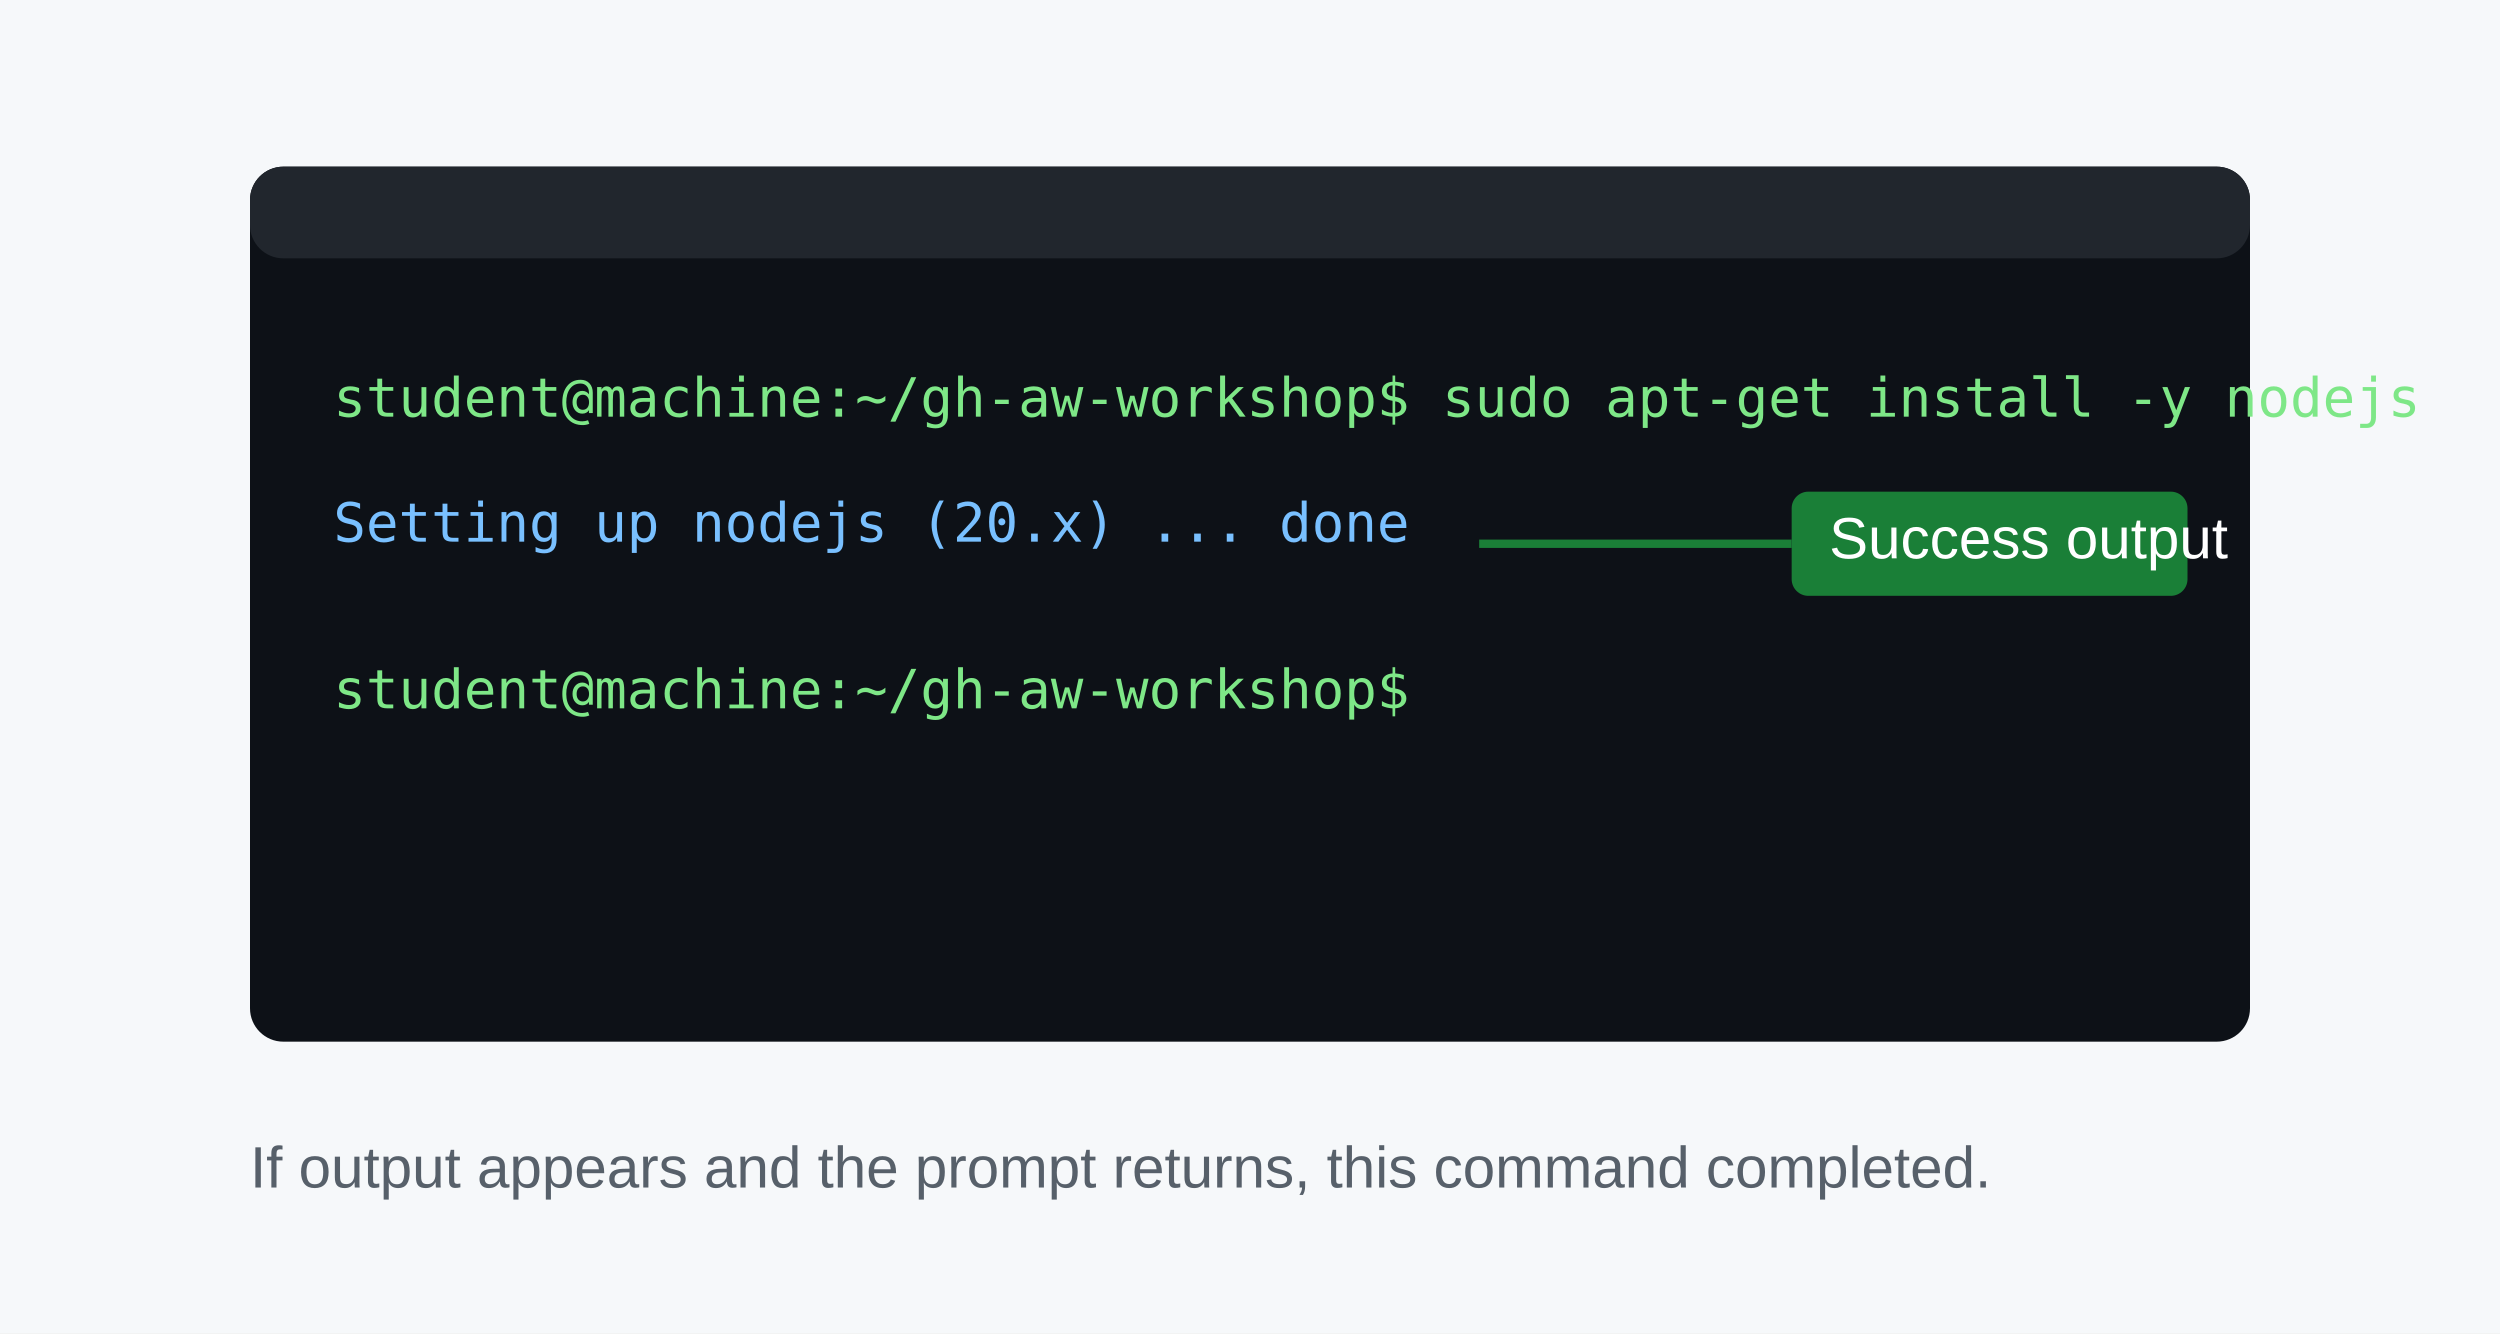
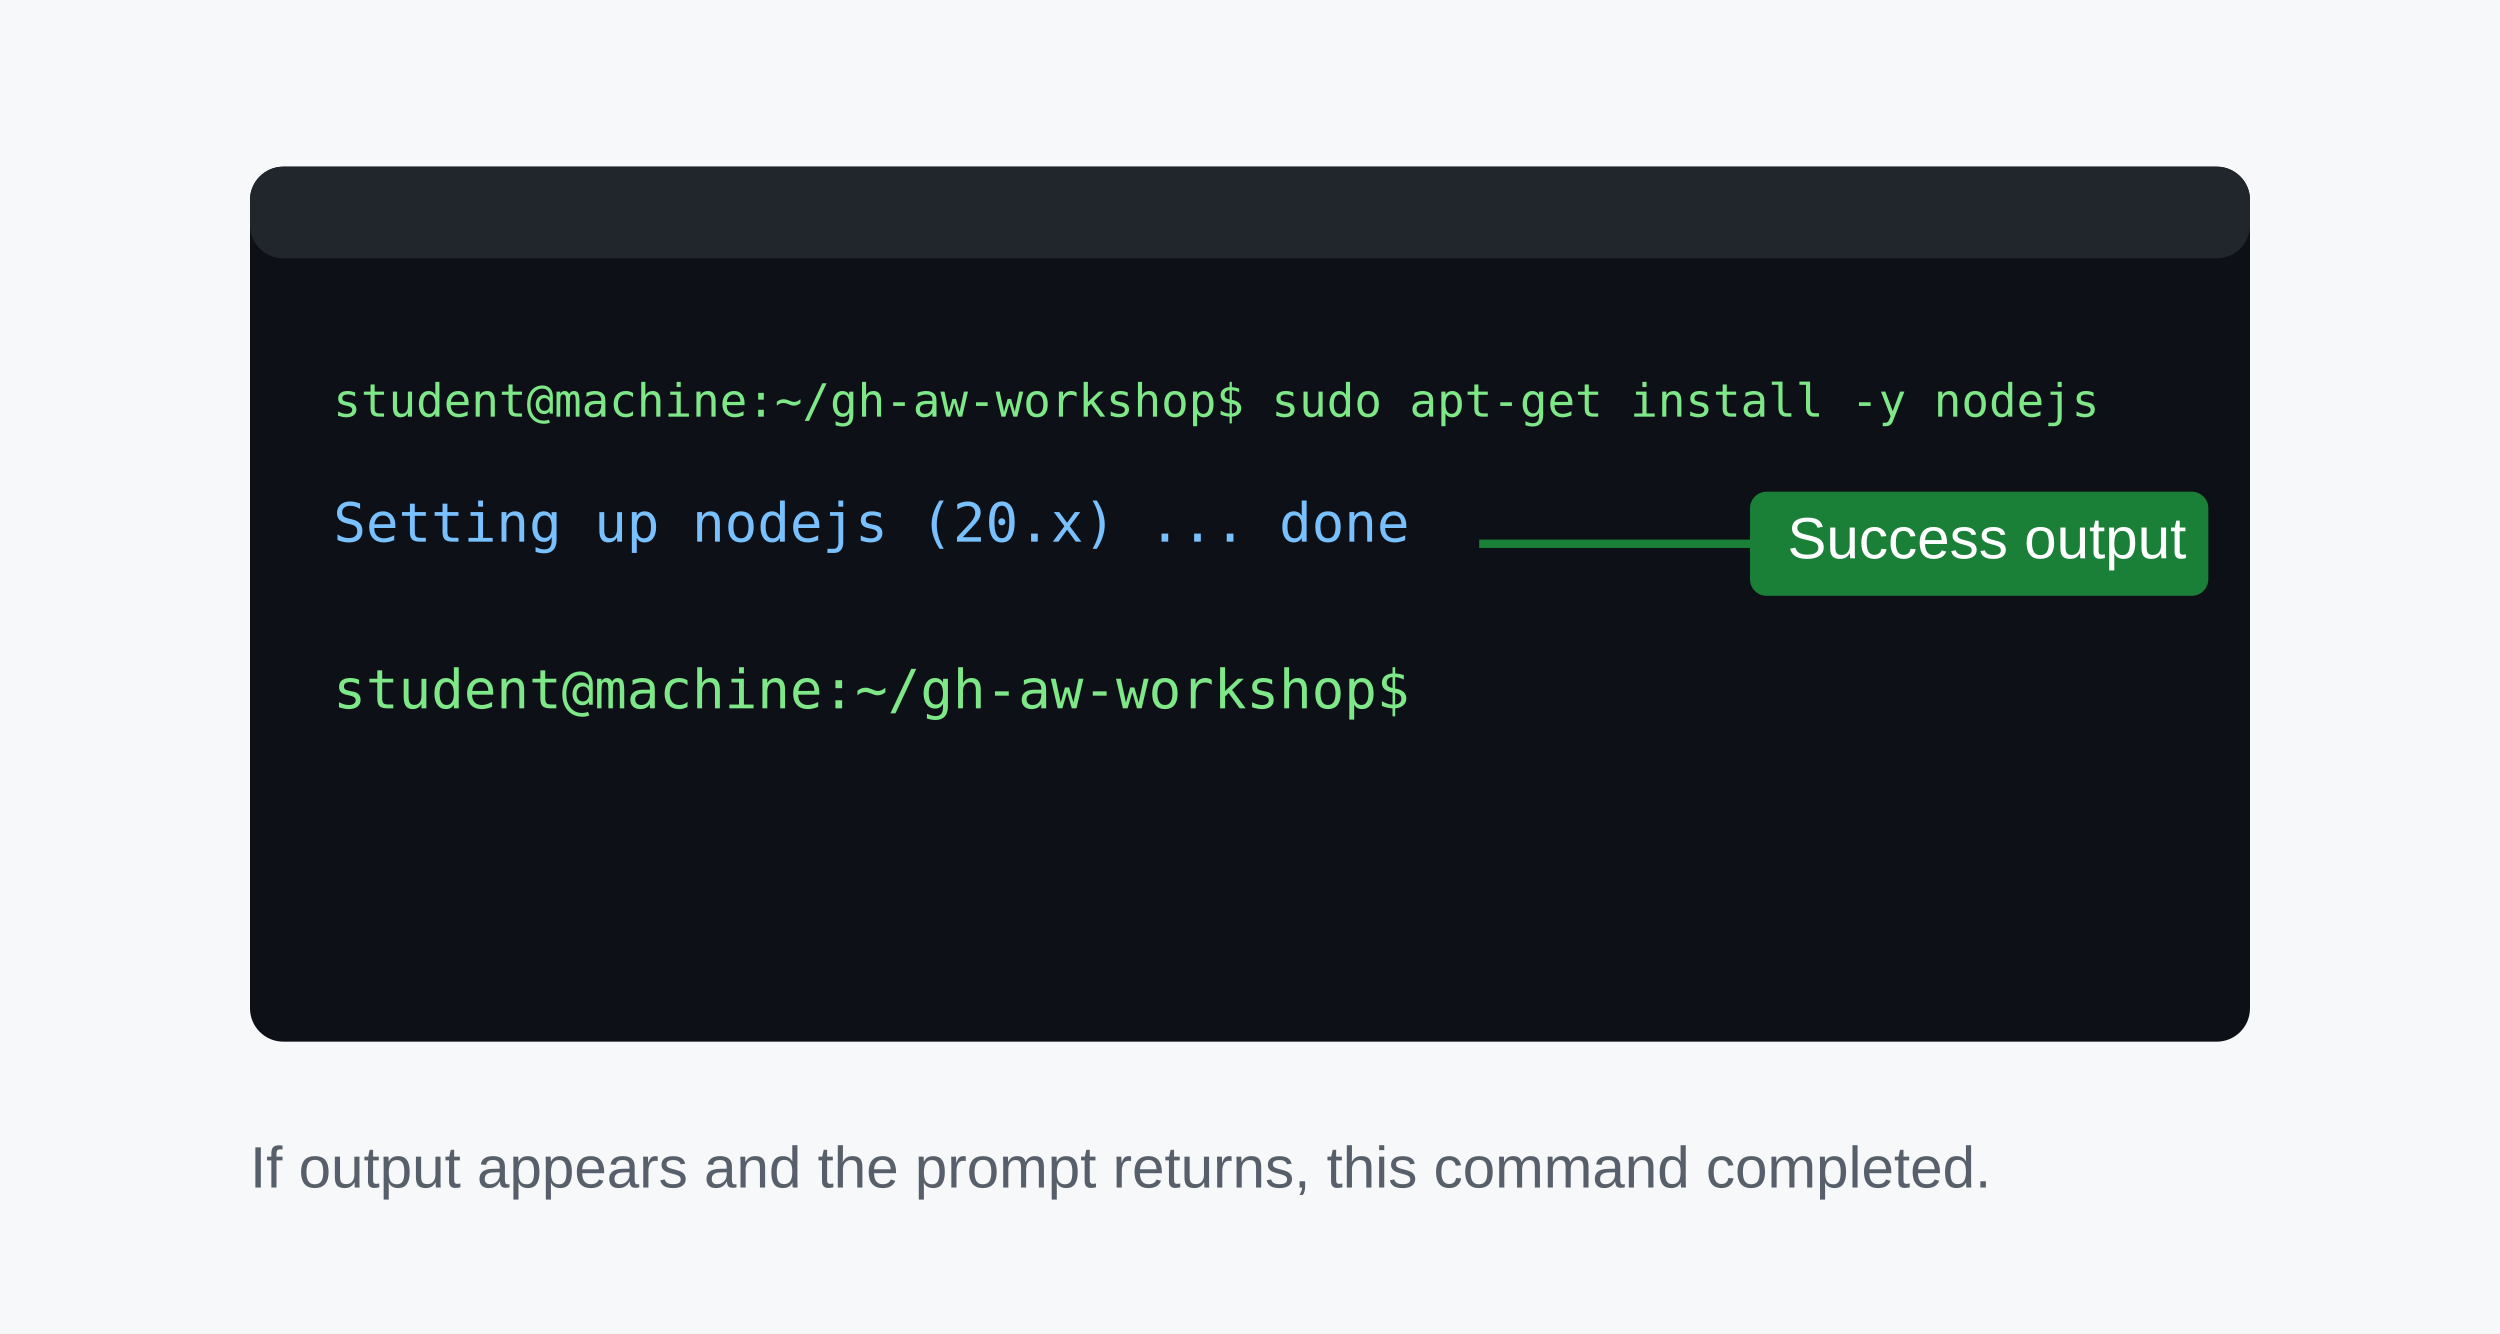
<svg xmlns="http://www.w3.org/2000/svg" width="1200" height="640" viewBox="0 0 1200 640" role="img" aria-label="Terminal success example for sudo apt-get install -y nodejs">
  <rect width="1200" height="640" fill="#f6f8fa" />
  <rect x="120" y="80" width="960" height="420" rx="16" fill="#0d1117" />
  <rect x="120" y="80" width="960" height="44" rx="16" fill="#21262d" />
-   <text x="160" y="200" fill="#7ee787" font-family="monospace" font-size="26">student@machine:~/gh-aw-workshop$ sudo apt-get install -y nodejs</text>
+   <text x="160" y="200" fill="#7ee787" font-family="monospace" font-size="22">student@machine:~/gh-aw-workshop$ sudo apt-get install -y nodejs</text>
  <text x="160" y="260" fill="#79c0ff" font-family="monospace" font-size="26">Setting up nodejs (20.x) ... done</text>
  <text x="160" y="340" fill="#7ee787" font-family="monospace" font-size="26">student@machine:~/gh-aw-workshop$</text>
-   <rect x="860" y="236" width="190" height="50" rx="8" fill="#1a7f37" />
-   <text x="878" y="268" fill="#ffffff" font-family="Arial, sans-serif" font-size="28">Success output</text>
-   <line x1="860" y1="261" x2="710" y2="261" stroke="#1a7f37" stroke-width="4" />
+   <rect x="840" y="236" width="220" height="50" rx="8" fill="#1a7f37" />
+   <text x="858" y="268" fill="#ffffff" font-family="Arial, sans-serif" font-size="28">Success output</text>
+   <line x1="840" y1="261" x2="710" y2="261" stroke="#1a7f37" stroke-width="4" />
  <text x="120" y="570" fill="#57606a" font-family="Arial, sans-serif" font-size="28">If output appears and the prompt returns, this command completed.</text>
</svg>
